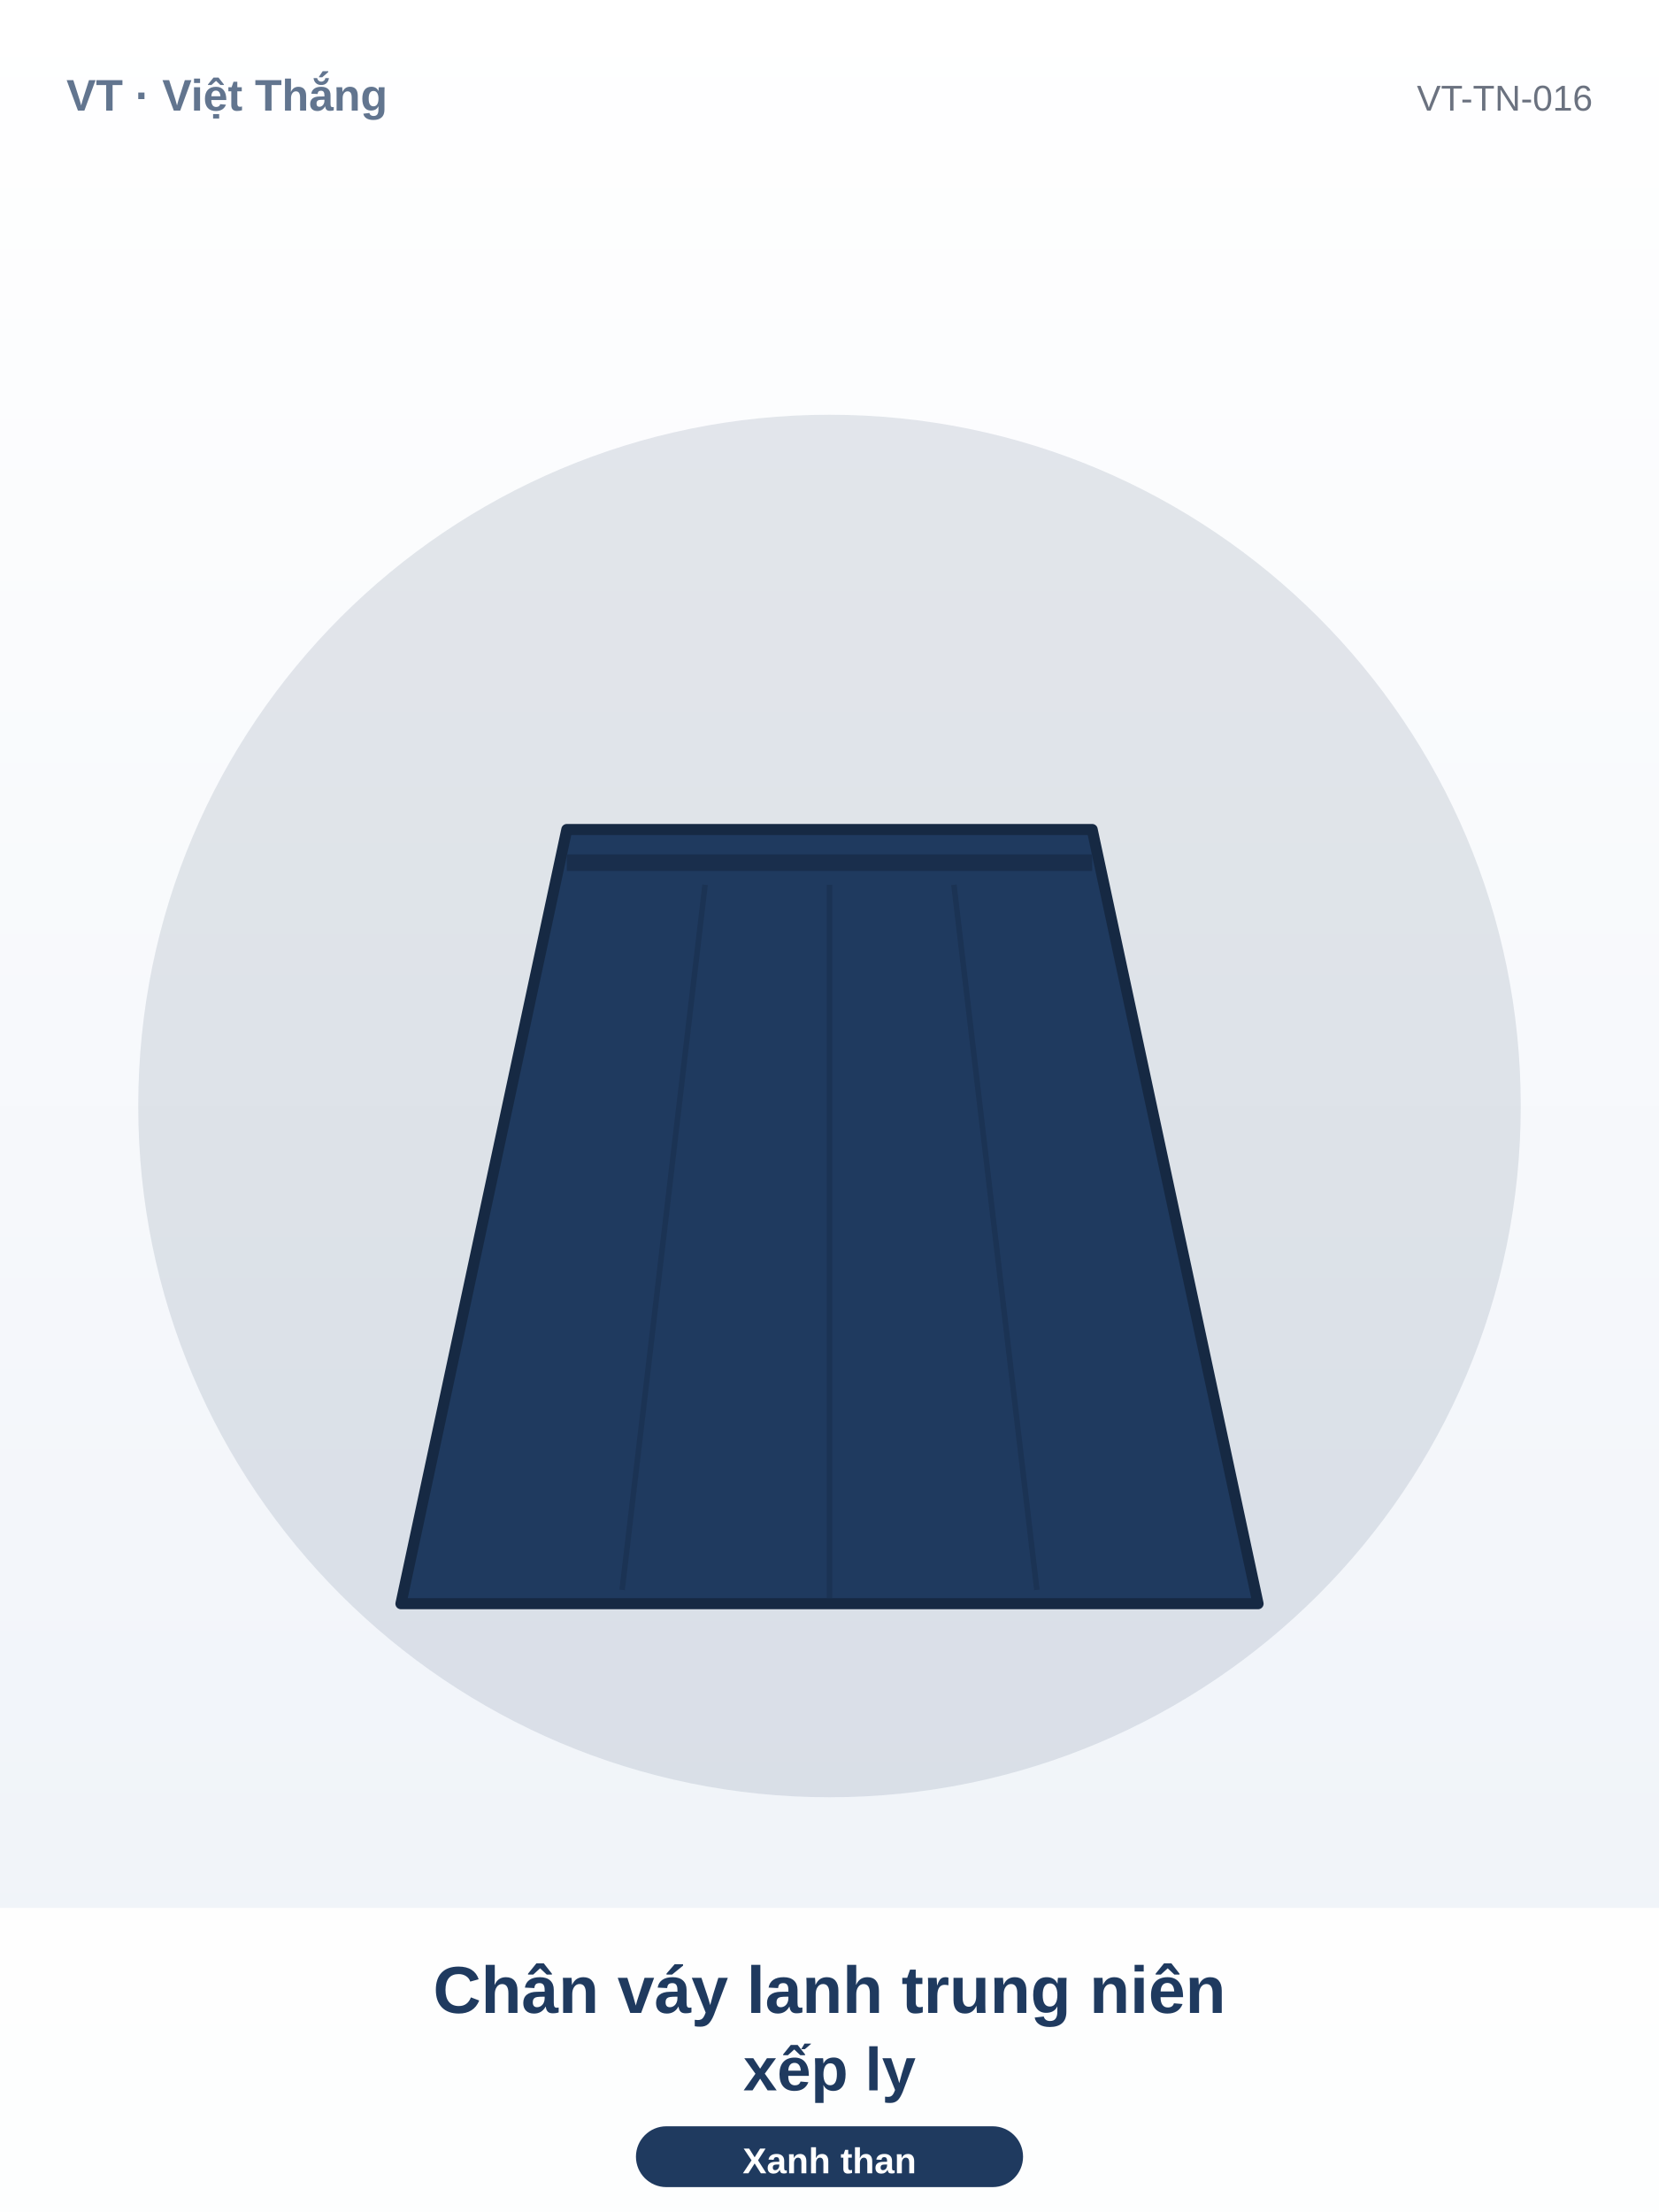
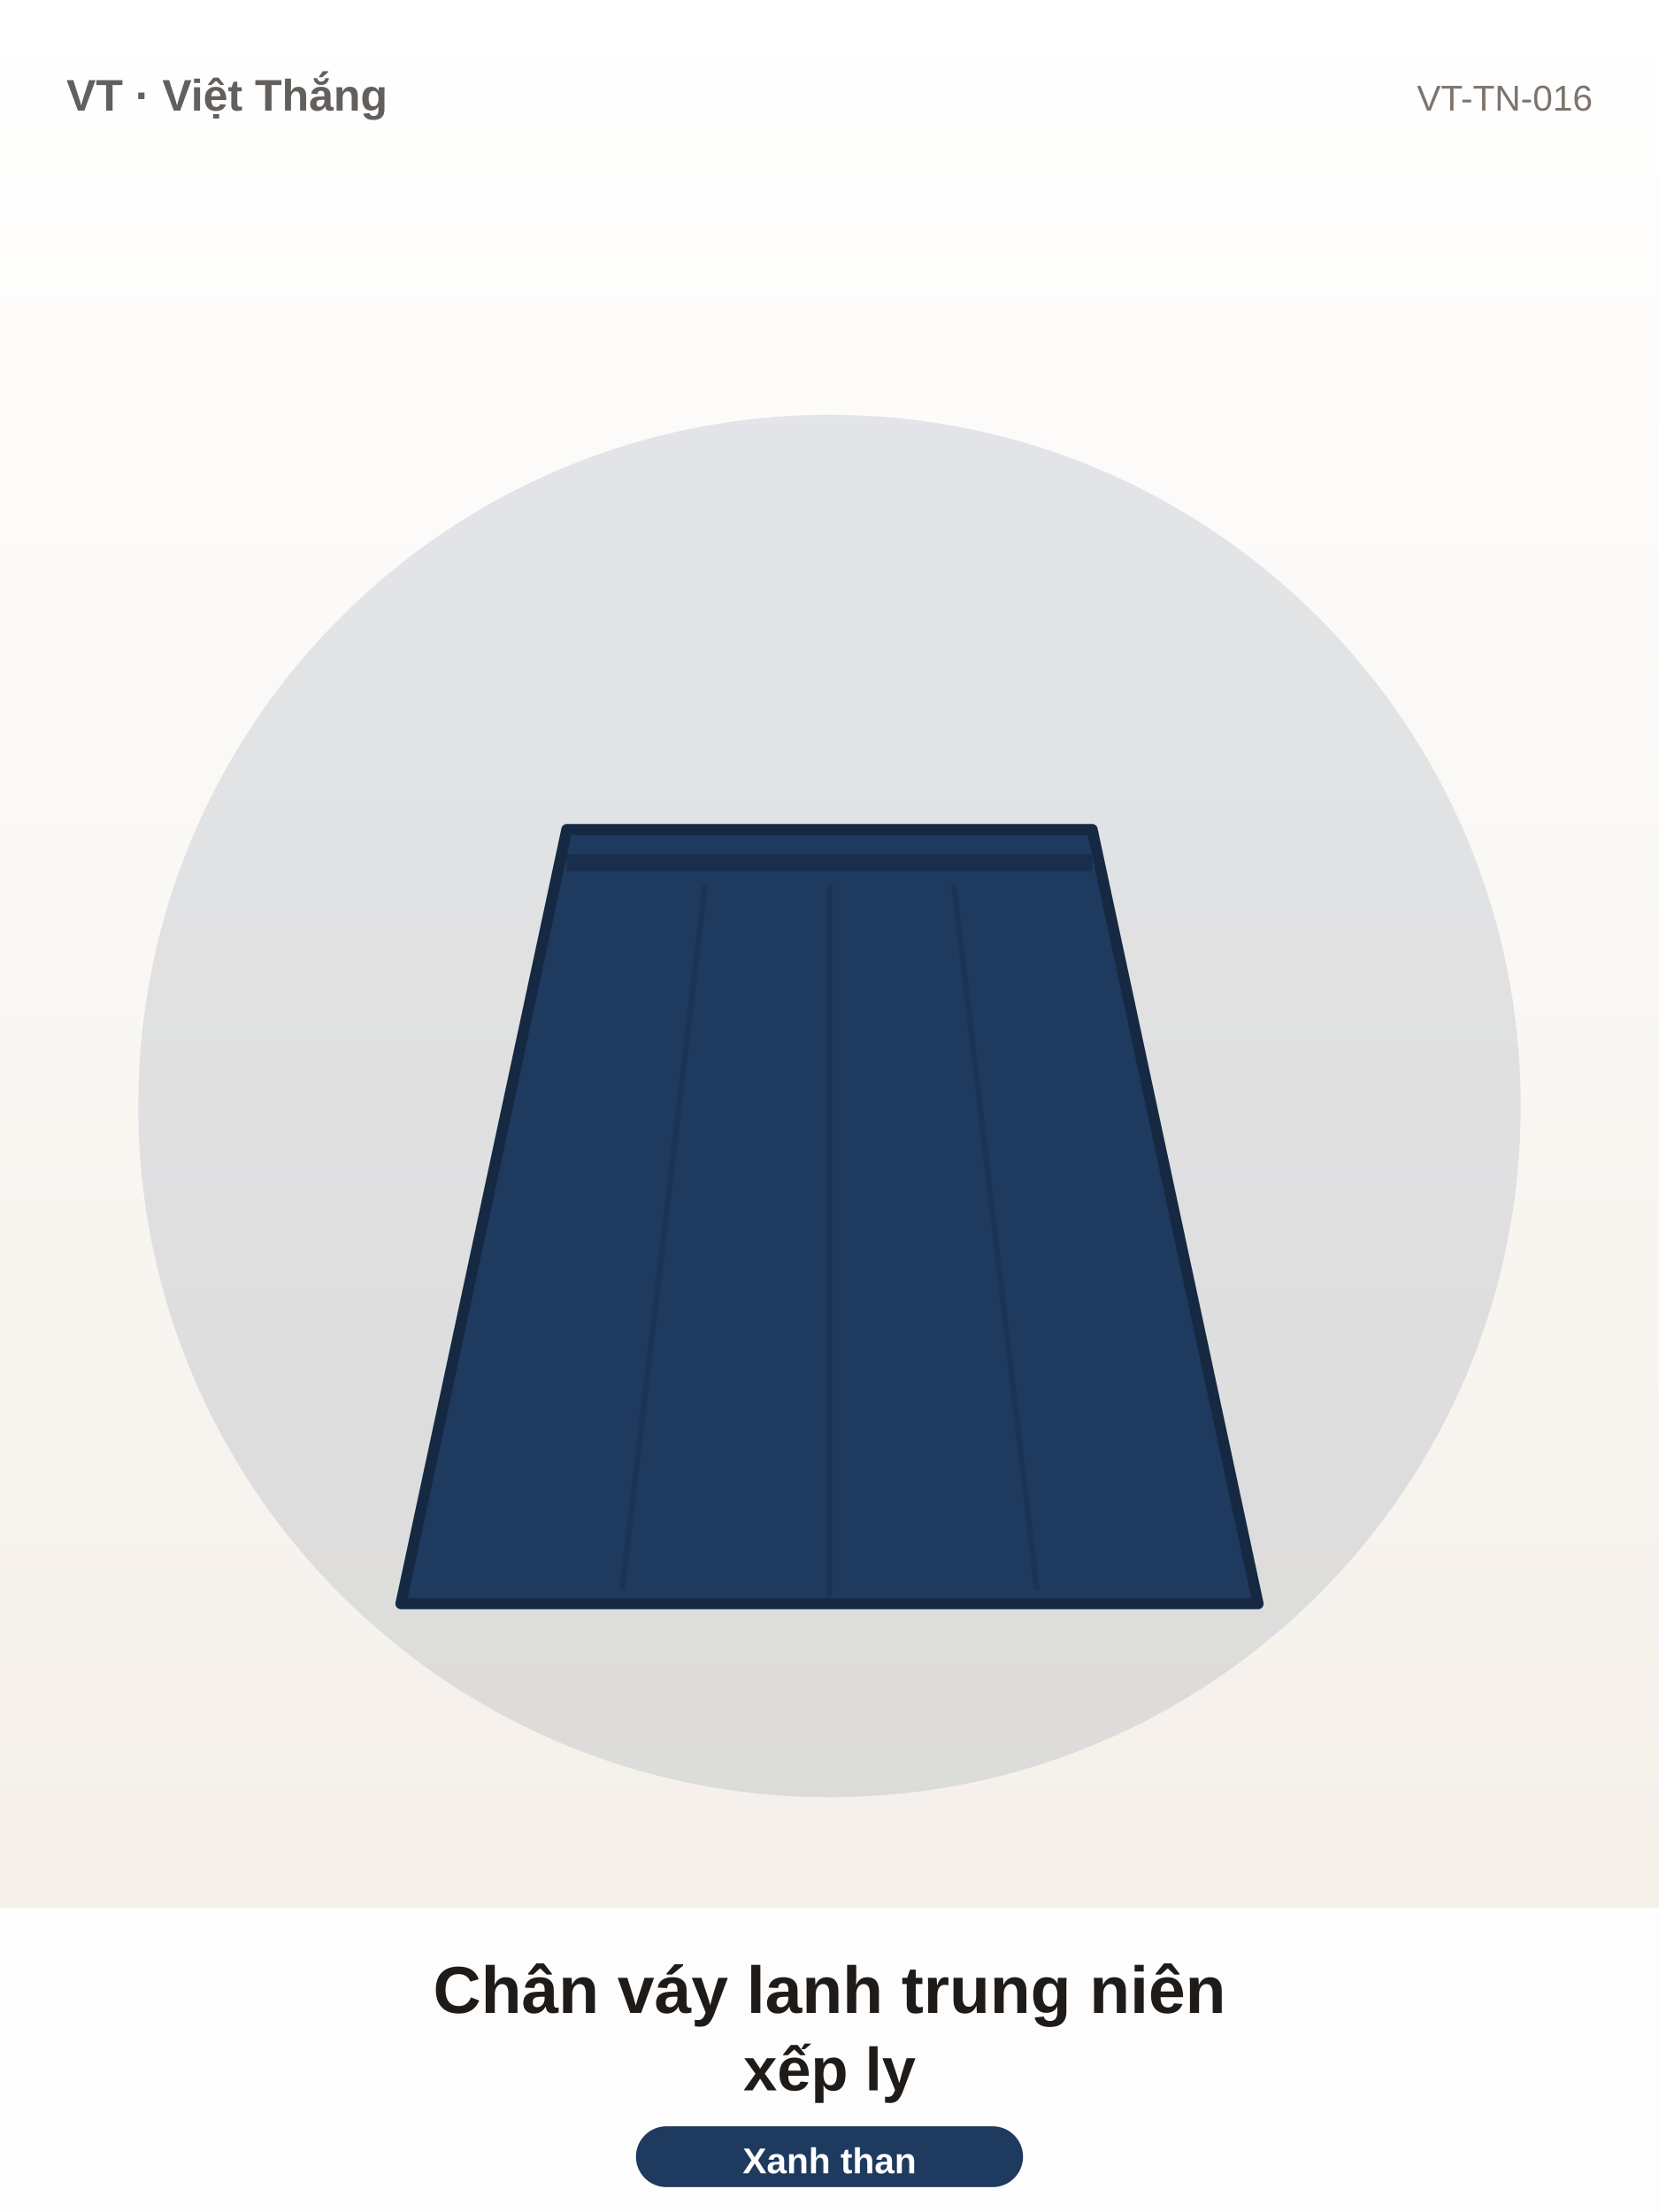
<svg xmlns="http://www.w3.org/2000/svg" width="600" height="800" viewBox="0 0 600 800">
  <defs>
    <linearGradient id="bg" x1="0" y1="0" x2="0" y2="1">
      <stop offset="0" stop-color="#FFFFFF" />
-       <stop offset="1" stop-color="#EEF2F8" />
+       <stop offset="1" stop-color="#F3EDE6" />
    </linearGradient>
  </defs>
  <rect width="600" height="800" fill="url(#bg)" />
  <circle cx="300" cy="400" r="250" fill="#1F3A5F" opacity="0.12" />
  <g transform="translate(300,420) scale(1) translate(-300,-420)">
    <path d="M205,300 L395,300 L455,580 L145,580 Z" fill="#1F3A5F" stroke="#162943" stroke-width="4" stroke-linejoin="round" />
    <path d="M205,312 L395,312" stroke="#192e4c" stroke-width="6" />
    <path d="M255,320 L225,575 M300,320 L300,578 M345,320 L375,575" stroke="#192e4c" stroke-width="2" opacity="0.6" />
  </g>
  <rect x="0" y="690" width="600" height="110" fill="#FFFFFF" opacity="0.9" />
-   <text x="300" y="728" text-anchor="middle" font-family="Segoe UI, Arial, sans-serif" font-size="24" font-weight="700" fill="#1F3A5F">Chân váy lanh trung niên</text>
-   <text x="300" y="756" text-anchor="middle" font-family="Segoe UI, Arial, sans-serif" font-size="22" font-weight="600" fill="#1F3A5F">xếp ly</text>
+   <text x="300" y="728" text-anchor="middle" font-family="Segoe UI, Arial, sans-serif" font-size="24" font-weight="700" fill="#1F1B18">Chân váy lanh trung niên</text>
+   <text x="300" y="756" text-anchor="middle" font-family="Segoe UI, Arial, sans-serif" font-size="22" font-weight="600" fill="#1F1B18">xếp ly</text>
  <g transform="translate(300,782)">
-     <rect x="-70" y="-13" width="140" height="22" rx="11" fill="#1F3A5F" stroke="#B9C2CF" stroke-width="0" />
+     <rect x="-70" y="-13" width="140" height="22" rx="11" fill="#1F3A5F" stroke="#D9CFC5" stroke-width="0" />
    <text y="4" text-anchor="middle" font-family="Segoe UI, Arial, sans-serif" font-size="13" font-weight="600" fill="#FFFFFF">Xanh than</text>
  </g>
-   <text x="24" y="40" font-family="Segoe UI, Arial, sans-serif" font-size="16" font-weight="800" fill="#1F3A5F" opacity="0.7">VT · Việt Thắng</text>
-   <text x="576" y="40" text-anchor="end" font-family="Segoe UI, Arial, sans-serif" font-size="13" fill="#6b7280">VT-TN-016</text>
+   <text x="24" y="40" font-family="Segoe UI, Arial, sans-serif" font-size="16" font-weight="800" fill="#1F1B18" opacity="0.7">VT · Việt Thắng</text>
+   <text x="576" y="40" text-anchor="end" font-family="Segoe UI, Arial, sans-serif" font-size="13" fill="#7D746E">VT-TN-016</text>
</svg>
